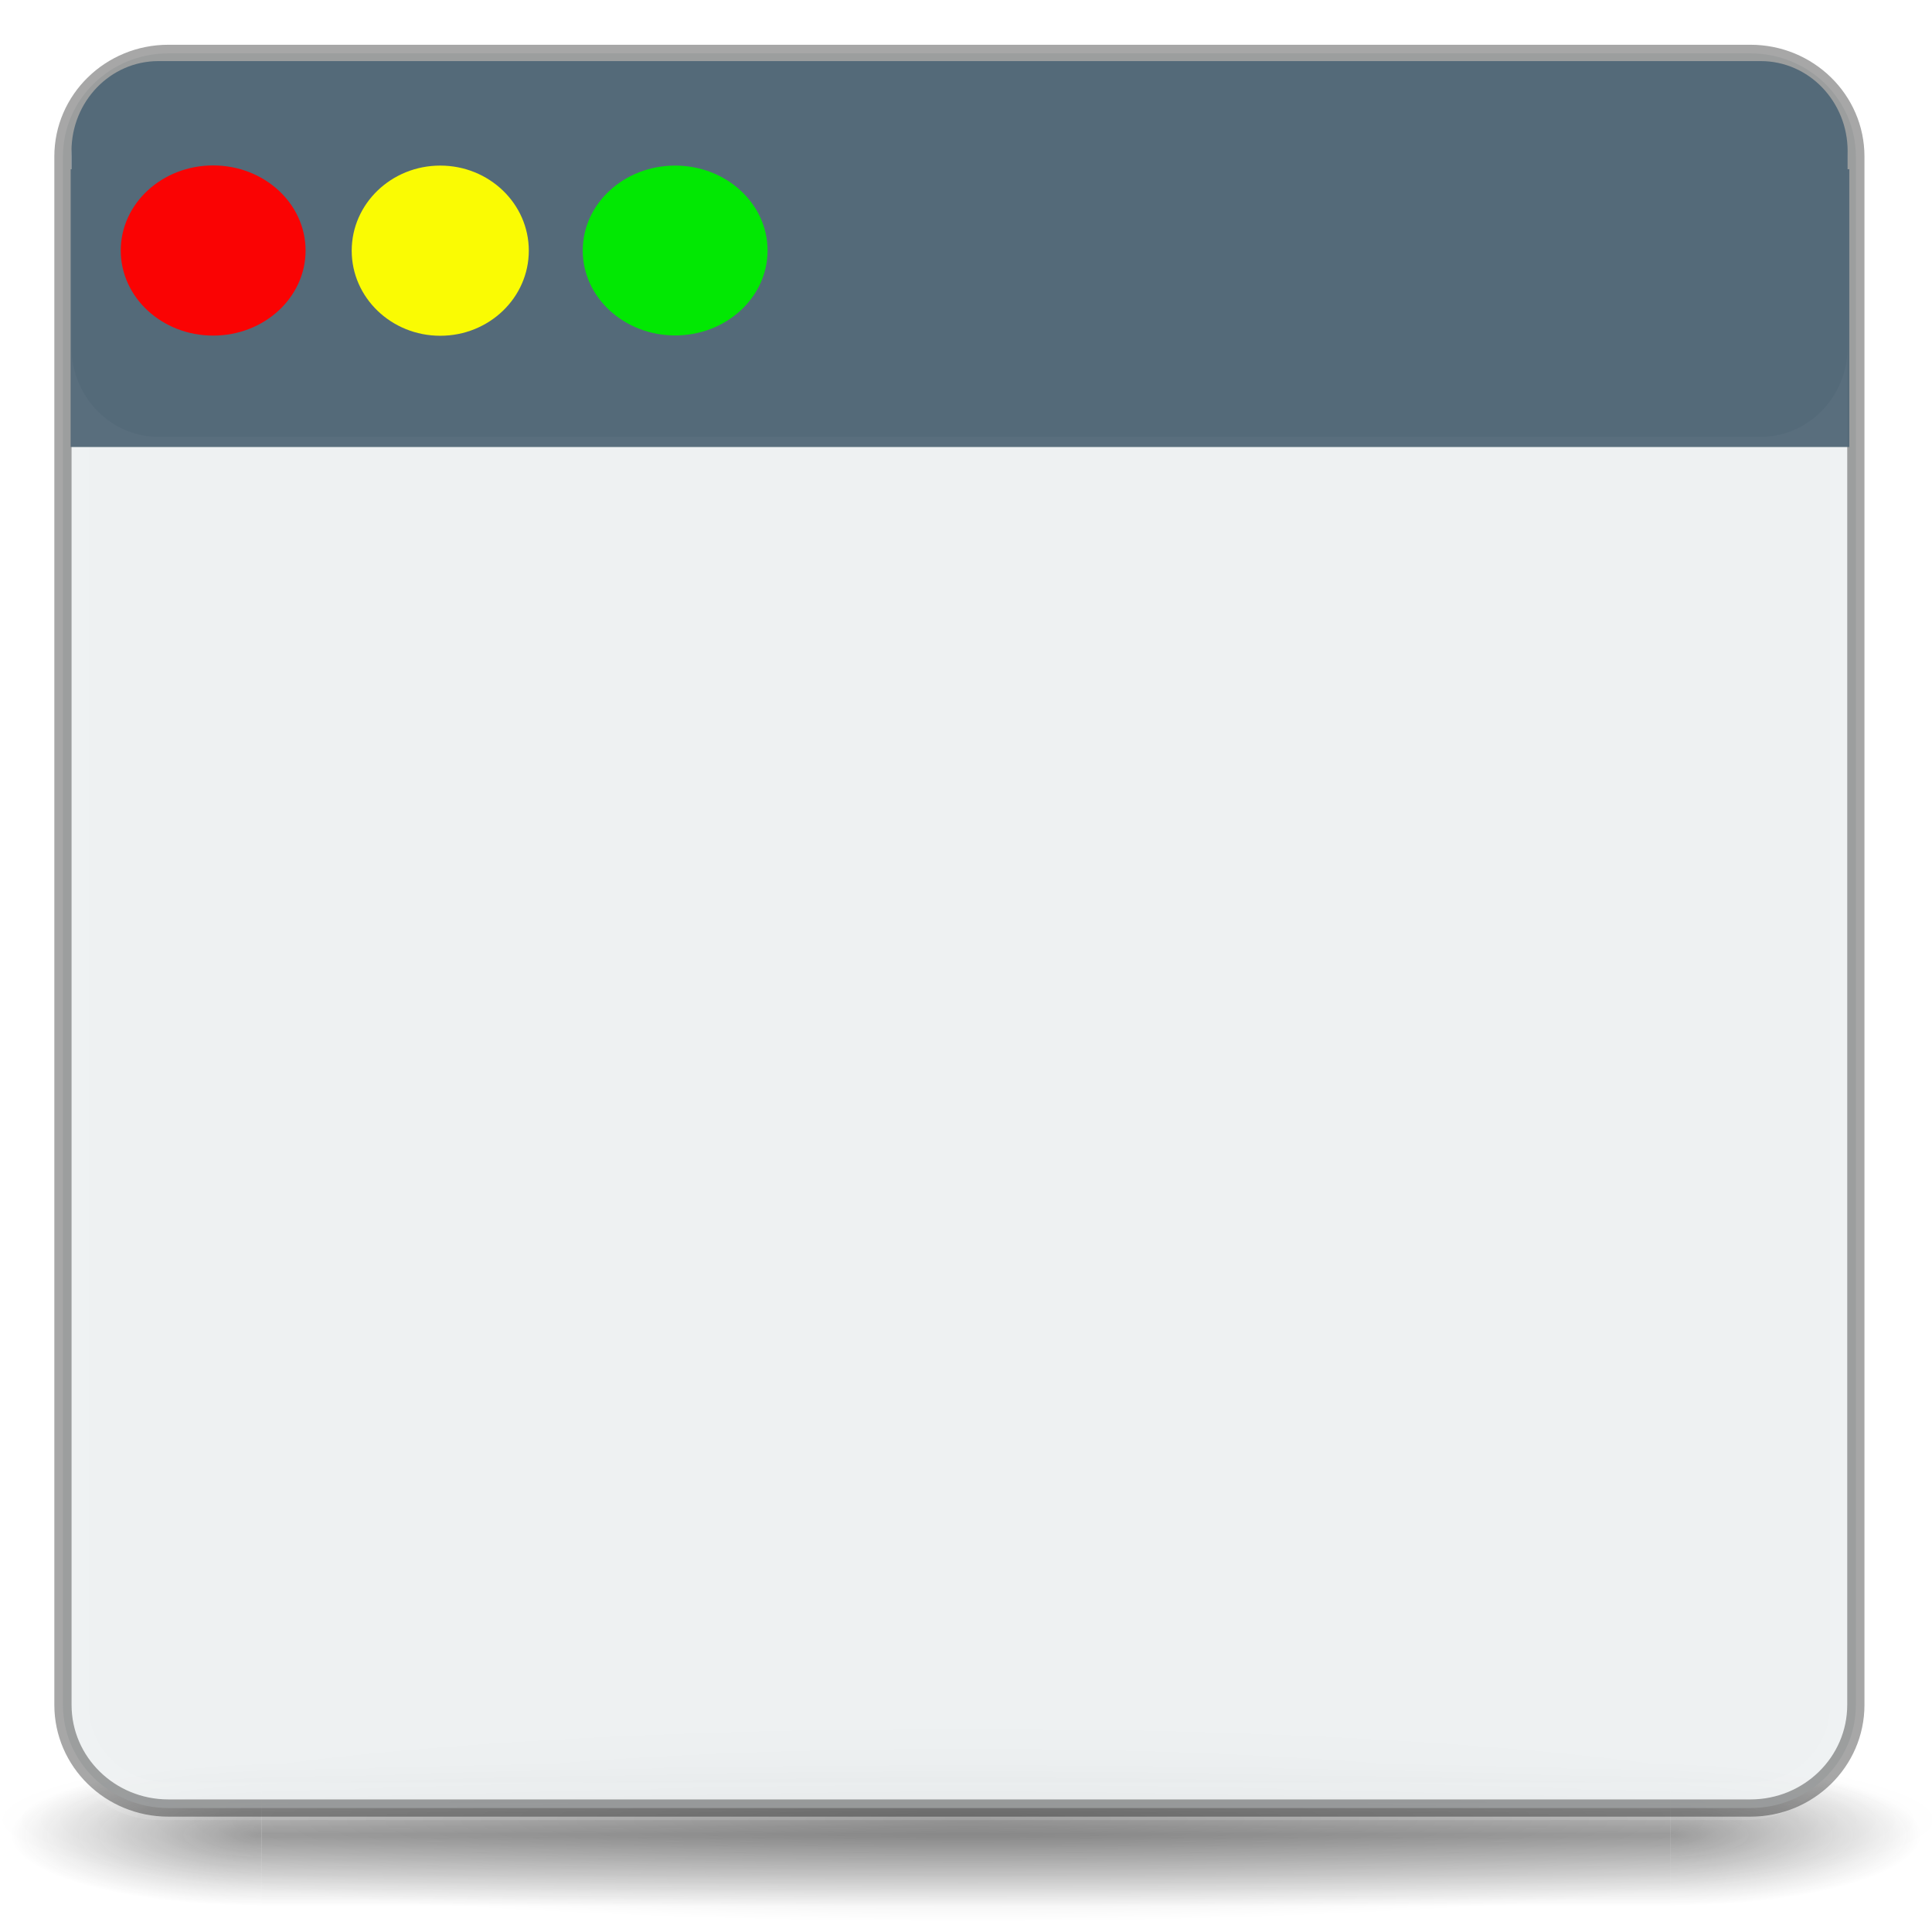
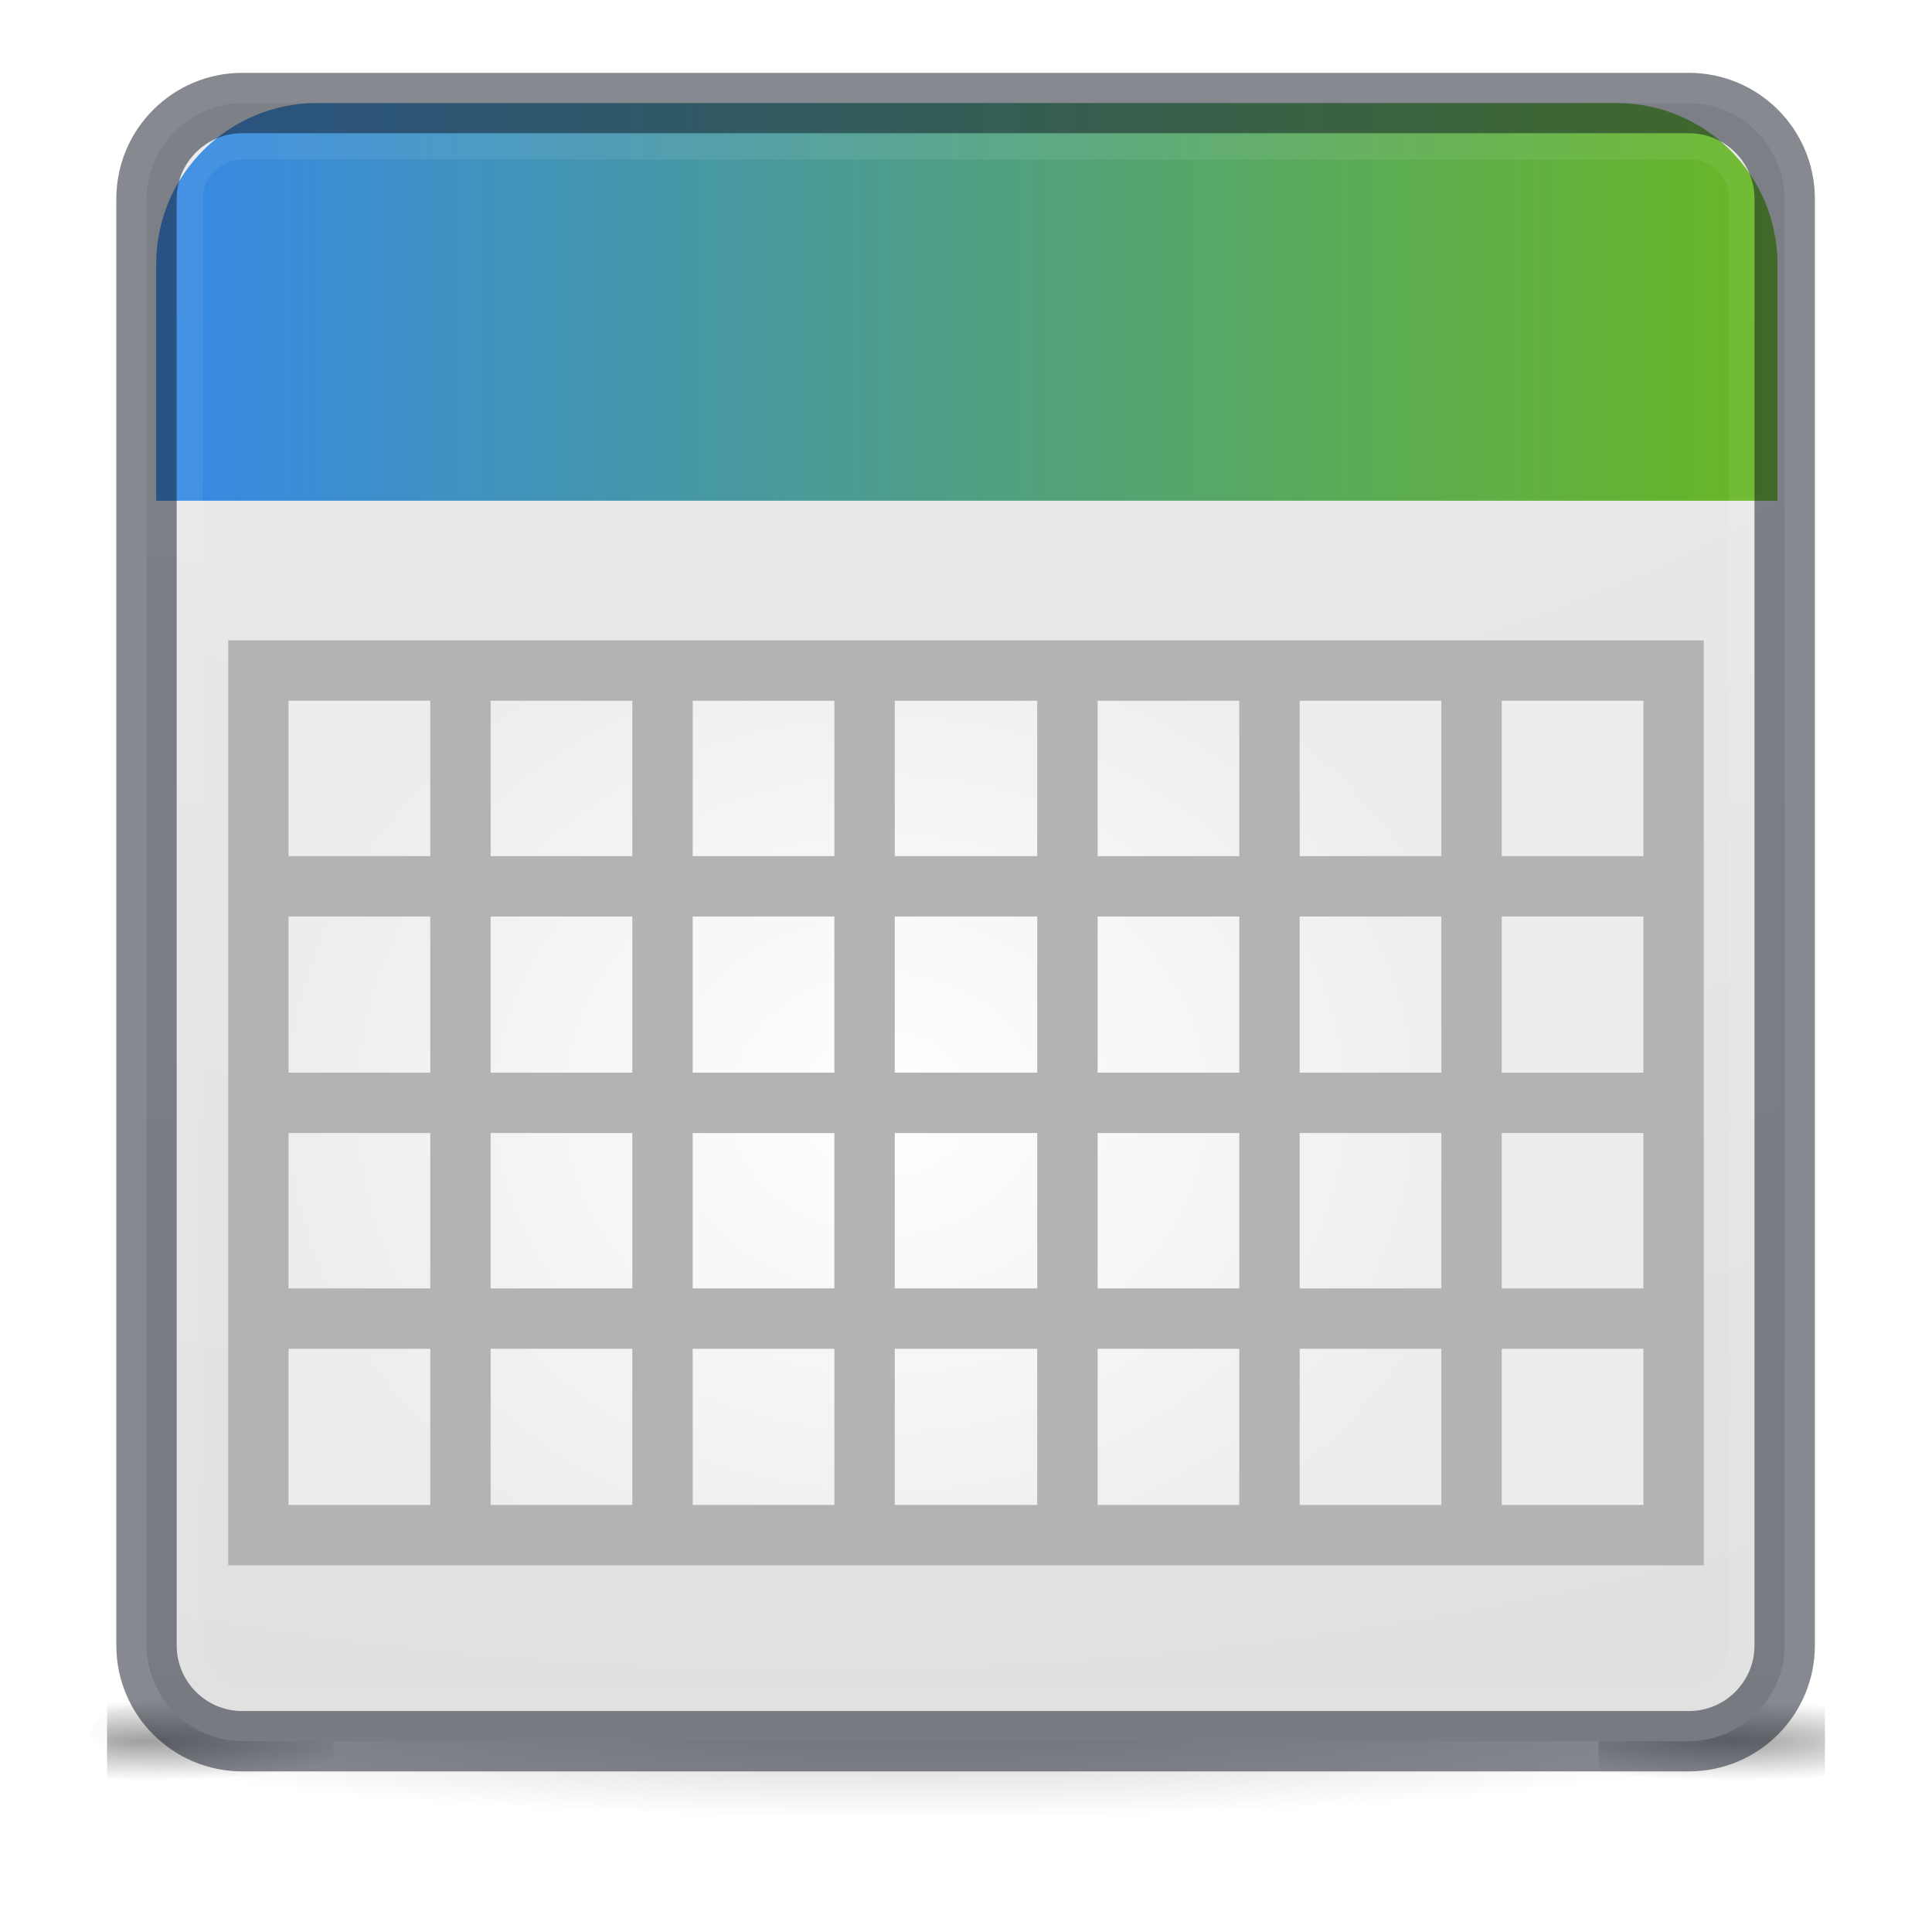
- <svg xmlns="http://www.w3.org/2000/svg" xmlns:xlink="http://www.w3.org/1999/xlink" version="1.1" width="24" height="24" id="svg3816">
-   <defs id="defs3818">
-     <linearGradient id="linearGradient4482">
-       <stop offset="0" style="stop-color:#ffffff;stop-opacity:1" id="stop4484" />
-       <stop offset="0" style="stop-color:#ffffff;stop-opacity:0.235" id="stop4486" />
-       <stop offset="1" style="stop-color:#ffffff;stop-opacity:0.157" id="stop4488" />
-       <stop offset="1" style="stop-color:#ffffff;stop-opacity:0.392" id="stop4490" />
+ <svg xmlns="http://www.w3.org/2000/svg" xmlns:xlink="http://www.w3.org/1999/xlink" id="Capa_1" data-name="Capa 1" viewBox="0 0 24 24">
+   <defs>
+     <radialGradient id="Degradado_sin_nombre_2" cx="-181.51" cy="588.97" r="6.98" gradientTransform="matrix(1.56, 0, 0, -0.17, 294.5, 121.53)" gradientUnits="userSpaceOnUse">
+       <stop offset="0" />
+       <stop offset="1" stop-opacity="0" />
+     </radialGradient>
+     <radialGradient id="Degradado_sin_nombre_3" cx="-341.98" cy="512.37" r="0.49" gradientTransform="matrix(5.69, 0, 0, -1, 1967.41, 534)" gradientUnits="userSpaceOnUse">
+       <stop offset="0" stop-color="#181818" />
+       <stop offset="1" stop-color="#181818" stop-opacity="0" />
+     </radialGradient>
+     <radialGradient id="Degradado_sin_nombre_3-2" cx="-465.24" cy="459.63" r="0.49" gradientTransform="matrix(-5.69, 0, 0, 1, -2645.41, -438)" xlink:href="#Degradado_sin_nombre_3" />
+     <linearGradient id="Degradado_sin_nombre_4" x1="-255.5" y1="522.22" x2="-255.5" y2="523.61" gradientTransform="matrix(2.84, 0, 0, -0.71, 738.16, 395.14)" gradientUnits="userSpaceOnUse">
+       <stop offset="0" stop-color="#181818" stop-opacity="0" />
+       <stop offset="0.5" stop-color="#181818" />
+       <stop offset="1" stop-color="#181818" stop-opacity="0" />
    </linearGradient>
-     <linearGradient xlink:href="#linearGradient4482" id="linearGradient3297" gradientUnits="userSpaceOnUse" gradientTransform="matrix(0.4864865,0,0,0.3783784,-1.175671,5.418921)" x1="22.972" y1="-3.75" x2="22.972" y2="41.179" />
-     <linearGradient xlink:href="#linearGradient4337" id="linearGradient3300" gradientUnits="userSpaceOnUse" gradientTransform="matrix(0.5714273,0,0,0.3476534,-3.214255,5.622975)" x1="25.132" y1="0.985" x2="25.132" y2="47.013" />
-     <linearGradient x1="302.857" y1="366.648" x2="302.857" y2="609.505" id="linearGradient3028" xlink:href="#linearGradient5048" gradientUnits="userSpaceOnUse" gradientTransform="matrix(0.03279364,0,0,0.01512557,-39.85255,14.28089)" />
-     <linearGradient id="linearGradient5048">
-       <stop id="stop5050" style="stop-color:#000000;stop-opacity:0" offset="0" />
-       <stop id="stop5056" style="stop-color:#000000;stop-opacity:1" offset="0.5" />
-       <stop id="stop5052" style="stop-color:#000000;stop-opacity:0" offset="1" />
+     <radialGradient id="Degradado_sin_nombre_18" cx="-392.27" cy="530.88" r="2.5" gradientTransform="matrix(0, 25.08, 30.79, 0, -16335.74, 9829.97)" gradientUnits="userSpaceOnUse">
+       <stop offset="0" stop-color="#f2f2f2" />
+       <stop offset="1" stop-color="#ccc" />
+     </radialGradient>
+     <linearGradient id="Degradado_sin_nombre_51" x1="1.94" y1="3.75" x2="22.08" y2="3.75" gradientUnits="userSpaceOnUse">
+       <stop offset="0" stop-color="#3689e6" />
+       <stop offset="1" stop-color="#68b723" />
    </linearGradient>
-     <radialGradient cx="605.714" cy="486.648" r="117.143" fx="605.714" fy="486.648" id="radialGradient3030" xlink:href="#linearGradient5060" gradientUnits="userSpaceOnUse" gradientTransform="matrix(0.03279364,0,0,0.01512557,-43.8461,14.28089)" />
-     <linearGradient id="linearGradient5060">
-       <stop id="stop5062" style="stop-color:#000000;stop-opacity:1" offset="0" />
-       <stop id="stop5064" style="stop-color:#000000;stop-opacity:0" offset="1" />
+     <linearGradient id="Degradado_sin_nombre_6" x1="-250.42" y1="504.18" x2="-250.42" y2="495.87" gradientTransform="matrix(2.73, 0, 0, -2.73, 695.57, 1376.38)" gradientUnits="userSpaceOnUse">
+       <stop offset="0" stop-color="#fff" />
+       <stop offset="0.06" stop-color="#fff" stop-opacity="0.24" />
+       <stop offset="0.95" stop-color="#fff" stop-opacity="0.16" />
+       <stop offset="1" stop-color="#fff" stop-opacity="0.39" />
    </linearGradient>
-     <radialGradient cx="605.714" cy="486.648" r="117.143" fx="605.714" fy="486.648" id="radialGradient3032" xlink:href="#linearGradient5060" gradientUnits="userSpaceOnUse" gradientTransform="matrix(-0.03279364,0,0,0.01512557,-16.15389,14.28089)" />
-     <linearGradient x1="17.231" y1="-2.101" x2="26.445" y2="55.173" id="linearGradient3192-0-3" xlink:href="#linearGradient5736" gradientUnits="userSpaceOnUse" gradientTransform="matrix(0.5531492,0.1475584,-0.08960859,0.3329608,3.512713,-0.5401365)" />
-     <linearGradient id="linearGradient5736">
-       <stop id="stop5738" style="stop-color:#586e75;stop-opacity:1" offset="0" />
-       <stop id="stop5740" style="stop-color:#073642;stop-opacity:1" offset="1" />
-     </linearGradient>
-     <linearGradient id="linearGradient4337">
-       <stop id="stop4339" style="stop-color:#fdf6e3;stop-opacity:1" offset="0" />
-       <stop id="stop4341" style="stop-color:#eee8d5;stop-opacity:1" offset="1" />
-     </linearGradient>
-     <linearGradient y2="47.013" x2="25.132" y1="0.985" x1="25.132" gradientTransform="matrix(0.562746,-0.0992273,0.06036938,0.3423718,-25.06601,7.840257)" gradientUnits="userSpaceOnUse" id="linearGradient4528" xlink:href="#linearGradient5736" />
-     <linearGradient y2="41.179" x2="22.972" y1="-3.75" x1="22.972" gradientTransform="matrix(0.4790957,-0.08447749,0.06570472,0.37263,-23.05898,7.290673)" gradientUnits="userSpaceOnUse" id="linearGradient4532" xlink:href="#linearGradient4482" />
-     <radialGradient gradientTransform="matrix(0.09356139,0,0,0.0295313,1.745138,17.23093)" gradientUnits="userSpaceOnUse" xlink:href="#linearGradient3820-7-2-1" id="radialGradient3025-3" fy="186.171" fx="99.157" r="62.769" cy="186.171" cx="99.157" />
-     <linearGradient id="linearGradient3820-7-2-1">
-       <stop offset="0" style="stop-color:#3d3d3d;stop-opacity:1" id="stop3822-2-6-3" />
-       <stop offset="0.5" style="stop-color:#686868;stop-opacity:0.498" id="stop3864-8-7-7" />
-       <stop offset="1" style="stop-color:#686868;stop-opacity:0" id="stop3824-1-2-5" />
-     </linearGradient>
-     <linearGradient gradientTransform="matrix(0.3986866,0,0,0.4000435,-17.42224,4.983028)" gradientUnits="userSpaceOnUse" xlink:href="#linearGradient4011" id="linearGradient3019-3" y2="44.341" x2="71.204" y1="6.238" x1="71.204" />
-     <linearGradient id="linearGradient4011">
-       <stop offset="0" style="stop-color:#ffffff;stop-opacity:1" id="stop4013" />
-       <stop offset="0.508" style="stop-color:#ffffff;stop-opacity:0.235" id="stop4015" />
-       <stop offset="0.835" style="stop-color:#ffffff;stop-opacity:0.157" id="stop4017" />
-       <stop offset="1" style="stop-color:#ffffff;stop-opacity:0.392" id="stop4019" />
-     </linearGradient>
-     <linearGradient x1="167.983" y1="6.833" x2="167.983" y2="61.692" id="linearGradient3012-1" xlink:href="#linearGradient5803-2-1" gradientUnits="userSpaceOnUse" gradientTransform="matrix(0.2688943,0,0,0.2698095,-32.20724,6.167685)" />
-     <linearGradient id="linearGradient5803-2-1">
-       <stop id="stop5805-1-6" style="stop-color:#fff5ef;stop-opacity:1" offset="0" />
-       <stop id="stop5807-6-6" style="stop-color:#fef8dd;stop-opacity:1" offset="1" />
-     </linearGradient>
-     <radialGradient gradientTransform="matrix(0.3427565,0,0,0.03588736,13.40489,19.2529)" gradientUnits="userSpaceOnUse" xlink:href="#linearGradient5060" id="radialGradient4111" fy="93.468" fx="-4.029" r="35.338" cy="93.468" cx="-4.029" />
-     <radialGradient gradientTransform="matrix(2.003784,0,0,1.4,27.98813,-17.4)" gradientUnits="userSpaceOnUse" xlink:href="#linearGradient3688-166-749-5" id="radialGradient4093" fy="43.5" fx="4.993" r="2.5" cy="43.5" cx="4.993" />
-     <linearGradient id="linearGradient3688-166-749-5">
-       <stop offset="0" style="stop-color:#181818;stop-opacity:1" id="stop2883-0" />
-       <stop offset="1" style="stop-color:#181818;stop-opacity:0" id="stop2885-5" />
-     </linearGradient>
-     <radialGradient gradientTransform="matrix(2.003784,0,0,1.4,-20.01187,-104.4)" gradientUnits="userSpaceOnUse" xlink:href="#linearGradient3688-166-749-5" id="radialGradient4095" fy="43.5" fx="4.993" r="2.5" cy="43.5" cx="4.993" />
-     <linearGradient gradientUnits="userSpaceOnUse" xlink:href="#linearGradient3702-501-757-0" id="linearGradient4097" y2="39.999" x2="25.058" y1="47.028" x1="25.058" />
-     <linearGradient id="linearGradient3702-501-757-0">
-       <stop offset="0" style="stop-color:#181818;stop-opacity:0" id="stop2895-0" />
-       <stop offset="0.5" style="stop-color:#181818;stop-opacity:1" id="stop2897-2" />
-       <stop offset="1" style="stop-color:#181818;stop-opacity:0" id="stop2899-6" />
-     </linearGradient>
-     <linearGradient gradientTransform="matrix(0.5916838,0,0,0.5769703,-2.367238,-2.01971)" gradientUnits="userSpaceOnUse" xlink:href="#linearGradient3924" id="linearGradient4136" y2="43" x2="24" y1="5" x1="24" />
-     <linearGradient id="linearGradient3924">
-       <stop offset="0" style="stop-color:#ffffff;stop-opacity:1" id="stop3926" />
-       <stop offset="0.063" style="stop-color:#ffffff;stop-opacity:0.235" id="stop3928" />
-       <stop offset="0.951" style="stop-color:#ffffff;stop-opacity:0.157" id="stop3930" />
-       <stop offset="1" style="stop-color:#ffffff;stop-opacity:0.392" id="stop3932" />
-     </linearGradient>
-     <linearGradient gradientTransform="matrix(0.5902688,0,0,0.5776736,-2.248085,-2.302229)" gradientUnits="userSpaceOnUse" xlink:href="#linearGradient3924" id="linearGradient4136-3" y2="43" x2="24" y1="5" x1="24" />
+     <radialGradient id="Degradado_sin_nombre_45" cx="237.44" cy="-11.43" r="13.39" gradientTransform="translate(-124.34 19.2) scale(0.57 0.48)" gradientUnits="userSpaceOnUse">
+       <stop offset="0" stop-color="#fff" />
+       <stop offset="1" stop-color="#ededed" />
+     </radialGradient>
+     <radialGradient id="Degradado_sin_nombre_45-2" cx="237.44" cy="-5.85" r="10.83" xlink:href="#Degradado_sin_nombre_45" />
+     <radialGradient id="Degradado_sin_nombre_45-3" cx="237.44" cy="-11.43" r="10.83" xlink:href="#Degradado_sin_nombre_45" />
+     <radialGradient id="Degradado_sin_nombre_45-4" cx="237.44" cy="-17" r="10.83" xlink:href="#Degradado_sin_nombre_45" />
+     <radialGradient id="Degradado_sin_nombre_45-5" cx="248.38" cy="-11.43" r="7.89" xlink:href="#Degradado_sin_nombre_45" />
+     <radialGradient id="Degradado_sin_nombre_45-6" cx="244" cy="-11.43" r="7.89" xlink:href="#Degradado_sin_nombre_45" />
+     <radialGradient id="Degradado_sin_nombre_45-7" cx="239.63" cy="-11.43" r="7.89" xlink:href="#Degradado_sin_nombre_45" />
+     <radialGradient id="Degradado_sin_nombre_45-8" cx="235.25" cy="-11.43" r="7.89" xlink:href="#Degradado_sin_nombre_45" />
+     <radialGradient id="Degradado_sin_nombre_45-9" cx="230.88" cy="-11.43" r="7.89" xlink:href="#Degradado_sin_nombre_45" />
+     <radialGradient id="Degradado_sin_nombre_45-10" cx="226.5" cy="-11.43" r="7.89" xlink:href="#Degradado_sin_nombre_45" />
  </defs>
-   <path d="m 24.136,22.607 a 12.112,1.268 0 0 1 -24.225,0 12.112,1.268 0 1 1 24.225,0 z" id="path3041" style="color:#000000;display:inline;overflow:visible;visibility:visible;opacity:0.2;fill:url(#radialGradient4111);fill-opacity:1;fill-rule:nonzero;stroke:none;stroke-width:1;marker:none;enable-background:accumulate" />
-   <g transform="matrix(0.5935628,0,0,0.1955836,-2.245875,14.48175)" id="g2036" style="display:inline">
-     <g transform="matrix(1.052632,0,0,1.285713,-1.263158,-13.42854)" id="g3712" style="opacity:0.4">
-       <rect width="5" height="7" x="38" y="40" id="rect2801" style="fill:url(#radialGradient4093);fill-opacity:1;stroke:none" />
-       <rect width="5" height="7" x="-10" y="-47" transform="scale(-1,-1)" id="rect3696" style="fill:url(#radialGradient4095);fill-opacity:1;stroke:none" />
-       <rect width="28" height="7" x="10" y="40" id="rect3700" style="fill:url(#linearGradient4097);fill-opacity:1;stroke:none" />
+   <path id="path3041" d="M22.87,21.53c0,.66-4.87,1.19-10.87,1.19S1.13,22.19,1.13,21.53,6,20.35,12,20.35s10.87.53,10.87,1.18Z" style="opacity:0.2;isolation:isolate;fill:url(#Degradado_sin_nombre_2)" />
+   <g id="g2036">
+     <g id="g3712" style="opacity:0.4">
+       <rect id="rect2801" x="19.86" y="21.14" width="2.81" height="0.99" style="fill:url(#Degradado_sin_nombre_3)" />
+       <rect id="rect3696" x="1.33" y="21.14" width="2.81" height="0.99" style="fill:url(#Degradado_sin_nombre_3-2)" />
+       <rect id="rect3700" x="4.14" y="21.14" width="15.72" height="0.99" style="fill:url(#Degradado_sin_nombre_4)" />
    </g>
  </g>
-   <rect width="21.892" height="21.348" rx="1.084" ry="1.057" x="0.887" y="1.154" id="rect6741-7" style="opacity:0.3;fill:none;stroke:url(#linearGradient4136);stroke-width:0.214;stroke-linecap:round;stroke-linejoin:round;stroke-miterlimit:4;stroke-dasharray:none;stroke-dashoffset:0;stroke-opacity:1" />
-   <rect width="22.272" height="21.797" rx="1.309" ry="1.281" x="0.782" y="0.663" id="rect5505-21-3-5" style="color:#000000;display:inline;overflow:visible;visibility:visible;opacity:0.9;fill:#ecf0f1;fill-opacity:1;fill-rule:nonzero;stroke:none;stroke-width:1;marker:none;enable-background:accumulate" />
-   <rect width="21.84" height="21.374" rx="1.081" ry="1.058" x="0.998" y="0.875" id="rect6741-7-6" style="opacity:0.3;fill:none;stroke:url(#linearGradient4136-3);stroke-width:0.214;stroke-linecap:round;stroke-linejoin:round;stroke-miterlimit:4;stroke-dasharray:none;stroke-dashoffset:0;stroke-opacity:1" />
-   <rect width="22.272" height="21.797" rx="1.309" ry="1.281" x="0.782" y="0.663" id="rect5505-21-3-1-2" style="color:#000000;display:inline;overflow:visible;visibility:visible;opacity:0.7;fill:none;stroke:#000000;stroke-width:0.214;stroke-linecap:round;stroke-linejoin:round;stroke-miterlimit:4;stroke-dasharray:none;stroke-dashoffset:0;stroke-opacity:0.496;marker:none;enable-background:accumulate" />
-   <rect width="22.064" height="4.667" rx="1.079" ry="1.119" x="0.888" y="0.759" id="rect5505-21-3-5-3" style="color:#000000;display:inline;overflow:visible;visibility:visible;opacity:1;fill:#546a79;fill-opacity:1;fill-rule:nonzero;stroke:none;stroke-width:1;marker:none;enable-background:accumulate" />
-   <rect style="opacity:0.97;fill:#546a79;fill-opacity:1;fill-rule:nonzero;stroke:none;stroke-width:1.712;stroke-miterlimit:4;stroke-dasharray:none;stroke-opacity:0.496" id="rect4199" width="22.095" height="3.451" x="0.878" y="2.102" rx="0" ry="0" />
-   <ellipse style="opacity:0.97;fill:#ff0000;fill-opacity:1;fill-rule:nonzero;stroke:none;stroke-width:1.712;stroke-miterlimit:4;stroke-dasharray:none;stroke-opacity:0.496" id="path4203" cx="2.648" cy="3.112" rx="1.148" ry="1.057" />
-   <ellipse style="opacity:0.97;fill:#ffff00;fill-opacity:1;fill-rule:nonzero;stroke:none;stroke-width:1.712;stroke-miterlimit:4;stroke-dasharray:none;stroke-opacity:0.496" id="path4207" cx="5.469" cy="3.114" rx="1.1" ry="1.057" />
-   <ellipse style="opacity:0.97;fill:#00eb00;fill-opacity:1;fill-rule:nonzero;stroke:none;stroke-width:1.712;stroke-miterlimit:4;stroke-dasharray:none;stroke-opacity:0.496" id="path4209" cx="8.387" cy="3.112" rx="1.148" ry="1.055" />
+   <rect id="rect5505-21-3" x="1.82" y="1.28" width="20.35" height="20.35" rx="1.2" ry="1.2" style="fill:url(#Degradado_sin_nombre_18)" />
+   <path d="M3.94,1.28H20.08a2,2,0,0,1,2,2V6.22a0,0,0,0,1,0,0H1.94a0,0,0,0,1,0,0V3.28A2,2,0,0,1,3.94,1.28Z" style="fill:url(#Degradado_sin_nombre_51)" />
+   <rect id="rect6741-7" x="2.02" y="1.48" width="19.96" height="19.96" rx="0.99" ry="0.99" style="fill:none;stroke-linecap:round;stroke-linejoin:round;stroke-width:1px;opacity:0.3;isolation:isolate;stroke:url(#Degradado_sin_nombre_6)" />
+   <rect id="rect5505-21-6" x="1.82" y="1.28" width="20.35" height="20.35" rx="1.19" ry="1.19" style="fill:none;stroke:#0e141f;stroke-linecap:round;stroke-linejoin:round;stroke-width:0.75px;opacity:0.5;isolation:isolate" />
+   <rect x="3.21" y="8.33" width="17.58" height="10.74" style="stroke:#b3b3b3;stroke-miterlimit:10;stroke-width:0.75px;fill:url(#Degradado_sin_nombre_45)" />
+   <line x1="3.21" y1="16.38" x2="20.79" y2="16.38" style="stroke:#b3b3b3;stroke-miterlimit:10;stroke-width:0.75px;fill:url(#Degradado_sin_nombre_45-2)" />
+   <line x1="3.21" y1="13.7" x2="20.79" y2="13.7" style="stroke:#b3b3b3;stroke-miterlimit:10;stroke-width:0.75px;fill:url(#Degradado_sin_nombre_45-3)" />
+   <line x1="3.21" y1="11.01" x2="20.79" y2="11.01" style="stroke:#b3b3b3;stroke-miterlimit:10;stroke-width:0.75px;fill:url(#Degradado_sin_nombre_45-4)" />
+   <line x1="18.28" y1="8.33" x2="18.28" y2="19.06" style="stroke:#b3b3b3;stroke-miterlimit:10;stroke-width:0.75px;fill:url(#Degradado_sin_nombre_45-5)" />
+   <line x1="15.77" y1="8.33" x2="15.77" y2="19.06" style="stroke:#b3b3b3;stroke-miterlimit:10;stroke-width:0.75px;fill:url(#Degradado_sin_nombre_45-6)" />
+   <line x1="13.26" y1="8.33" x2="13.26" y2="19.06" style="stroke:#b3b3b3;stroke-miterlimit:10;stroke-width:0.75px;fill:url(#Degradado_sin_nombre_45-7)" />
+   <line x1="10.74" y1="8.33" x2="10.74" y2="19.06" style="stroke:#b3b3b3;stroke-miterlimit:10;stroke-width:0.75px;fill:url(#Degradado_sin_nombre_45-8)" />
+   <line x1="8.23" y1="8.33" x2="8.23" y2="19.06" style="stroke:#b3b3b3;stroke-miterlimit:10;stroke-width:0.75px;fill:url(#Degradado_sin_nombre_45-9)" />
+   <line x1="5.72" y1="8.33" x2="5.72" y2="19.06" style="stroke:#b3b3b3;stroke-miterlimit:10;stroke-width:0.75px;fill:url(#Degradado_sin_nombre_45-10)" />
</svg>
